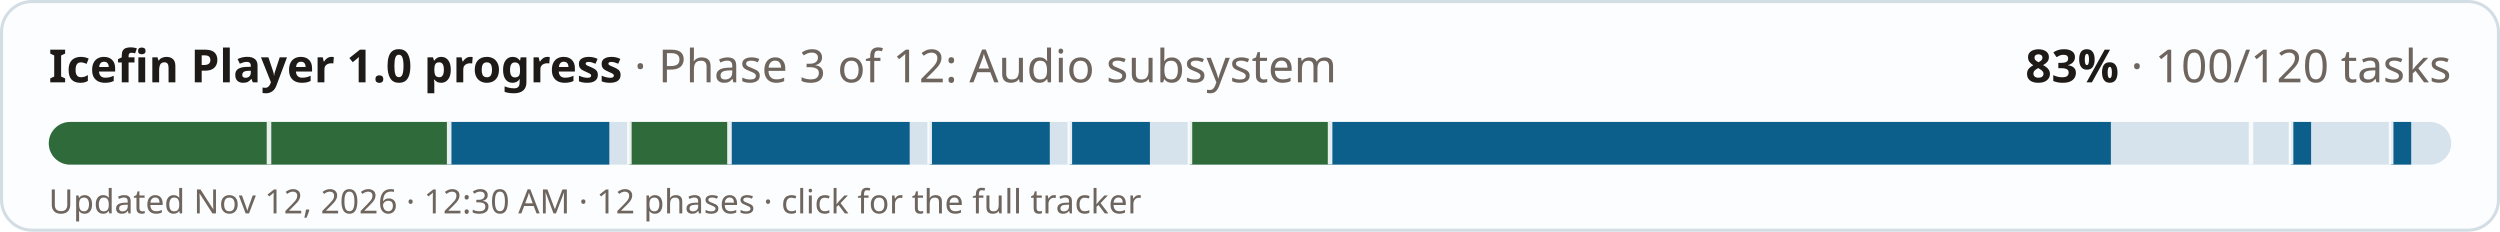
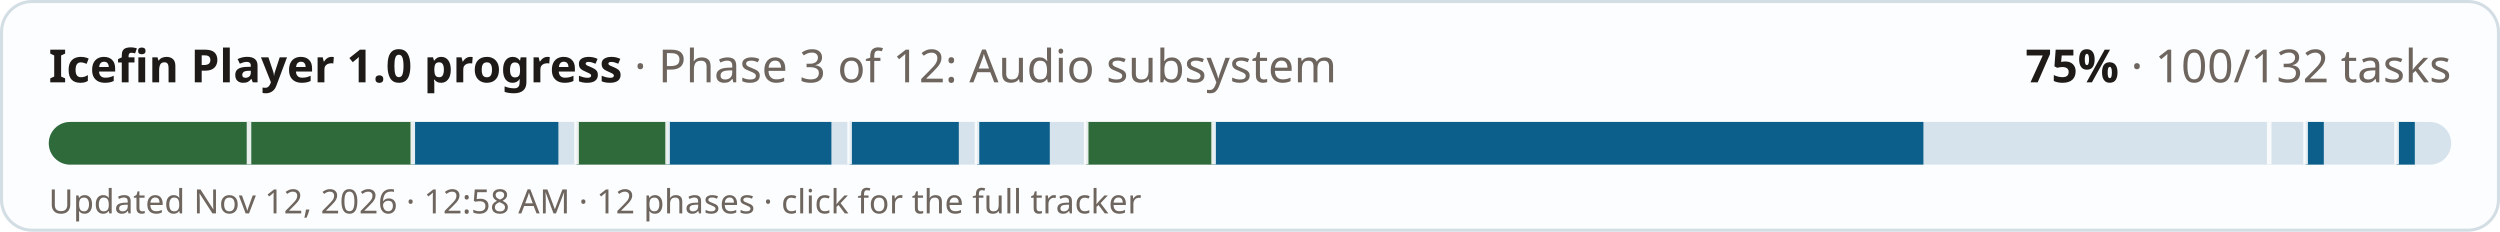
- <svg xmlns="http://www.w3.org/2000/svg" width="820" height="76" viewBox="0 0 820 76" role="img" aria-label="Icefin Player 1.0 progress: 83% (100 of 120 tasks)">
+ <svg xmlns="http://www.w3.org/2000/svg" width="820" height="76" viewBox="0 0 820 76" role="img" aria-label="Icefin Player 1.0 progress: 75% (100 of 132 tasks)">
  <style>
  .bg{fill:#fcfdfe;stroke:#d3dde4} .fg{fill:#1d1a18} .mu{fill:#6d655e} .track{fill:#d6e3ec} .done{fill:#0b5f8a} .full{fill:#2f6b3a} .tick{fill:#fcfdfe;opacity:.9}
  @media (prefers-color-scheme: dark){ .bg{fill:#1a2127;stroke:#2e3a43} .fg{fill:#f1ebe2} .mu{fill:#a99f94} .track{fill:#24384a} .done{fill:#6cb6e4} .full{fill:#6fbf7c} .tick{fill:#1a2127} }
  text{font-family:-apple-system,"Segoe UI",system-ui,"Noto Sans","DejaVu Sans",sans-serif}
</style>
  <rect class="bg" x="0.5" y="0.5" width="819" height="75" rx="10" />
  <text class="fg" x="16" y="27" font-size="15" font-weight="700">Icefin Player 1.0 progress <tspan class="mu" font-weight="400">· Phase 3 of 12: Audio subsystem</tspan>
  </text>
-   <text class="fg" x="804" y="27" font-size="15" font-weight="700" text-anchor="end">83% <tspan class="mu" font-weight="400">· 100/120 tasks</tspan>
+   <text class="fg" x="804" y="27" font-size="15" font-weight="700" text-anchor="end">75% <tspan class="mu" font-weight="400">· 100/132 tasks</tspan>
  </text>
  <rect class="track" x="16" y="40" width="788" height="14" rx="7" />
  <clipPath id="c">
    <rect x="16" y="40" width="788" height="14" rx="7" />
  </clipPath>
  <g clip-path="url(#c)">
-     <rect class="full" x="16" y="40" width="72.23" height="14" />
-     <rect class="full" x="88.23" y="40" width="59.1" height="14" />
-     <rect class="done" x="147.33" y="40" width="52.53" height="14" />
-     <rect class="full" x="206.43" y="40" width="32.83" height="14" />
-     <rect class="done" x="239.27" y="40" width="59.1" height="14" />
-     <rect class="done" x="304.93" y="40" width="39.4" height="14" />
-     <rect class="done" x="350.9" y="40" width="26.27" height="14" />
-     <rect class="full" x="390.3" y="40" width="45.97" height="14" />
-     <rect class="done" x="436.27" y="40" width="256.1" height="14" />
-     <rect class="done" x="751.47" y="40" width="6.57" height="14" />
-     <rect class="done" x="784.3" y="40" width="6.57" height="14" />
-     <rect class="tick" x="87.48" y="40" width="1.5" height="14" />
-     <rect class="tick" x="146.58" y="40" width="1.5" height="14" />
-     <rect class="tick" x="205.68" y="40" width="1.5" height="14" />
-     <rect class="tick" x="238.52" y="40" width="1.5" height="14" />
-     <rect class="tick" x="304.18" y="40" width="1.5" height="14" />
-     <rect class="tick" x="350.15" y="40" width="1.5" height="14" />
-     <rect class="tick" x="389.55" y="40" width="1.5" height="14" />
-     <rect class="tick" x="435.52" y="40" width="1.5" height="14" />
-     <rect class="tick" x="737.58" y="40" width="1.5" height="14" />
-     <rect class="tick" x="750.72" y="40" width="1.5" height="14" />
-     <rect class="tick" x="783.55" y="40" width="1.5" height="14" />
+     <rect class="full" x="16" y="40" width="65.67" height="14" />
+     <rect class="full" x="81.67" y="40" width="53.73" height="14" />
+     <rect class="done" x="135.39" y="40" width="47.76" height="14" />
+     <rect class="full" x="189.12" y="40" width="29.85" height="14" />
+     <rect class="done" x="218.97" y="40" width="53.73" height="14" />
+     <rect class="done" x="278.67" y="40" width="35.82" height="14" />
+     <rect class="done" x="320.45" y="40" width="23.88" height="14" />
+     <rect class="full" x="356.27" y="40" width="41.79" height="14" />
+     <rect class="done" x="398.06" y="40" width="232.82" height="14" />
+     <rect class="done" x="756.24" y="40" width="5.97" height="14" />
+     <rect class="done" x="786.09" y="40" width="5.97" height="14" />
+     <rect class="tick" x="80.92" y="40" width="1.5" height="14" />
+     <rect class="tick" x="134.64" y="40" width="1.5" height="14" />
+     <rect class="tick" x="188.37" y="40" width="1.5" height="14" />
+     <rect class="tick" x="218.22" y="40" width="1.5" height="14" />
+     <rect class="tick" x="277.92" y="40" width="1.5" height="14" />
+     <rect class="tick" x="319.7" y="40" width="1.5" height="14" />
+     <rect class="tick" x="355.52" y="40" width="1.5" height="14" />
+     <rect class="tick" x="397.31" y="40" width="1.5" height="14" />
+     <rect class="tick" x="743.55" y="40" width="1.5" height="14" />
+     <rect class="tick" x="755.49" y="40" width="1.5" height="14" />
+     <rect class="tick" x="785.34" y="40" width="1.5" height="14" />
  </g>
-   <text class="mu" x="16" y="70" font-size="11">Updated Nov 12, 2026 · 12:30 AM · 12 phases · click for the full tracker</text>
+   <text class="mu" x="16" y="70" font-size="11">Updated Nov 12, 2026 · 12:58 AM · 12 phases · click for the full tracker</text>
</svg>
